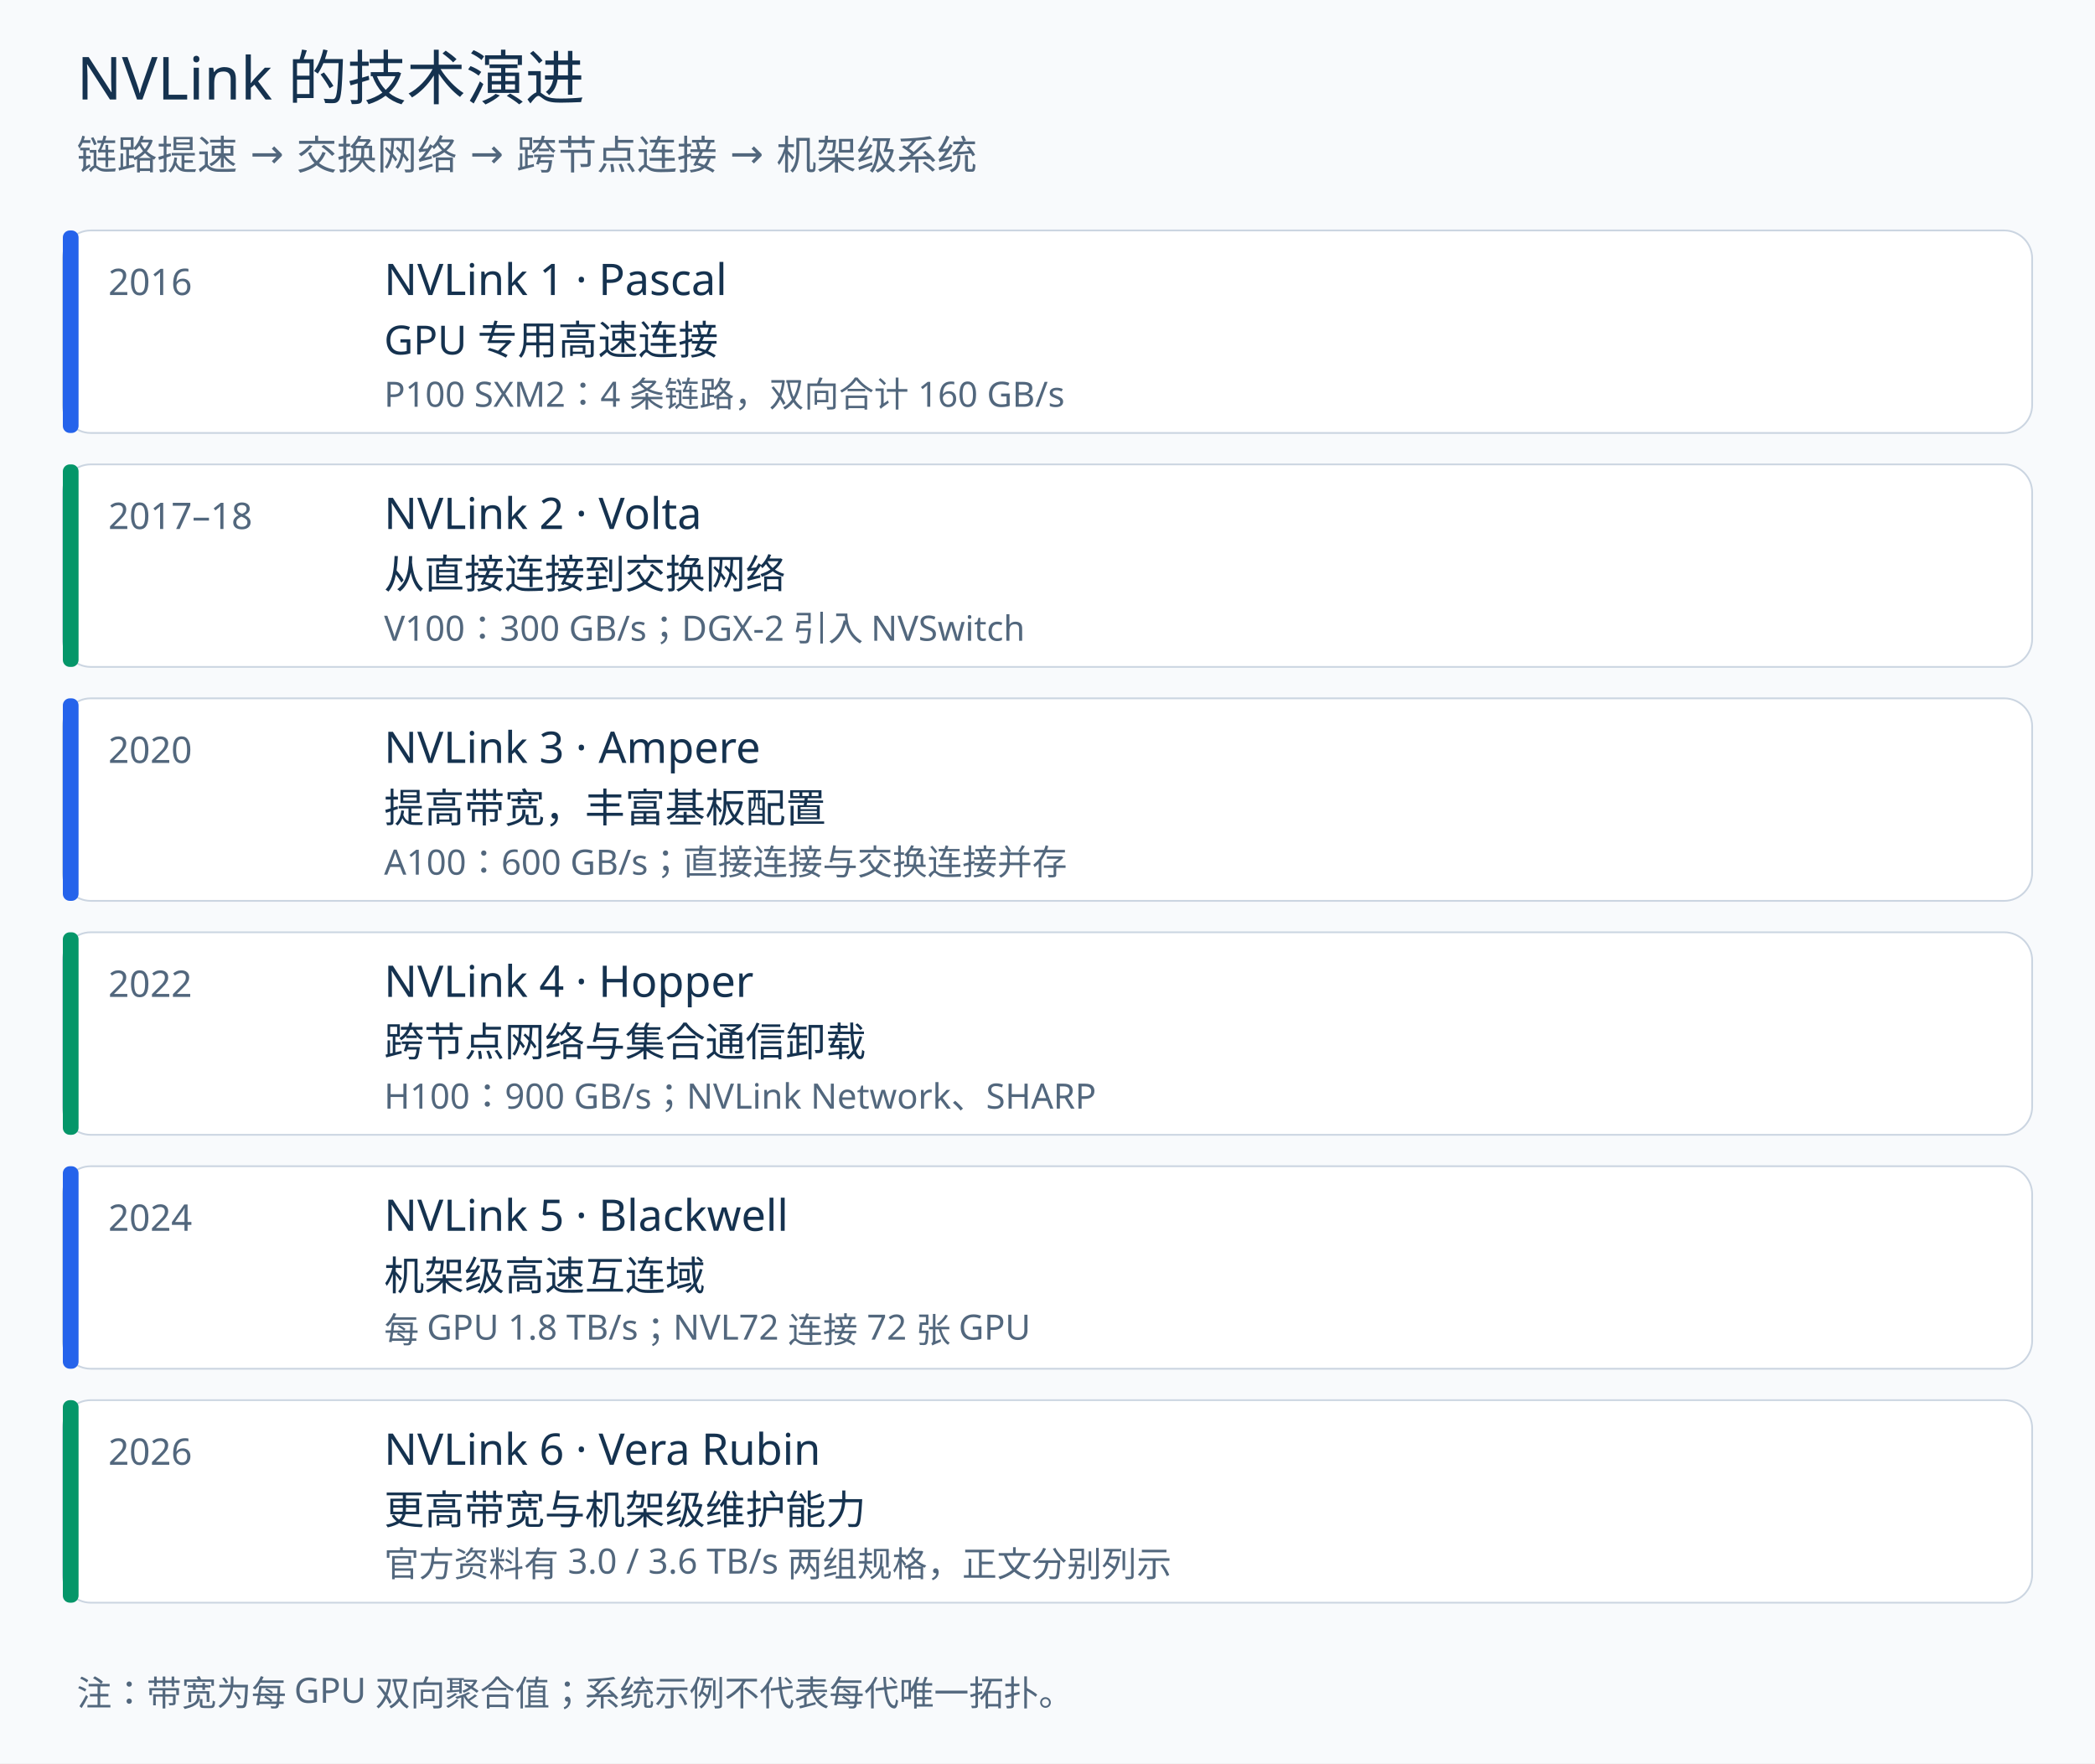
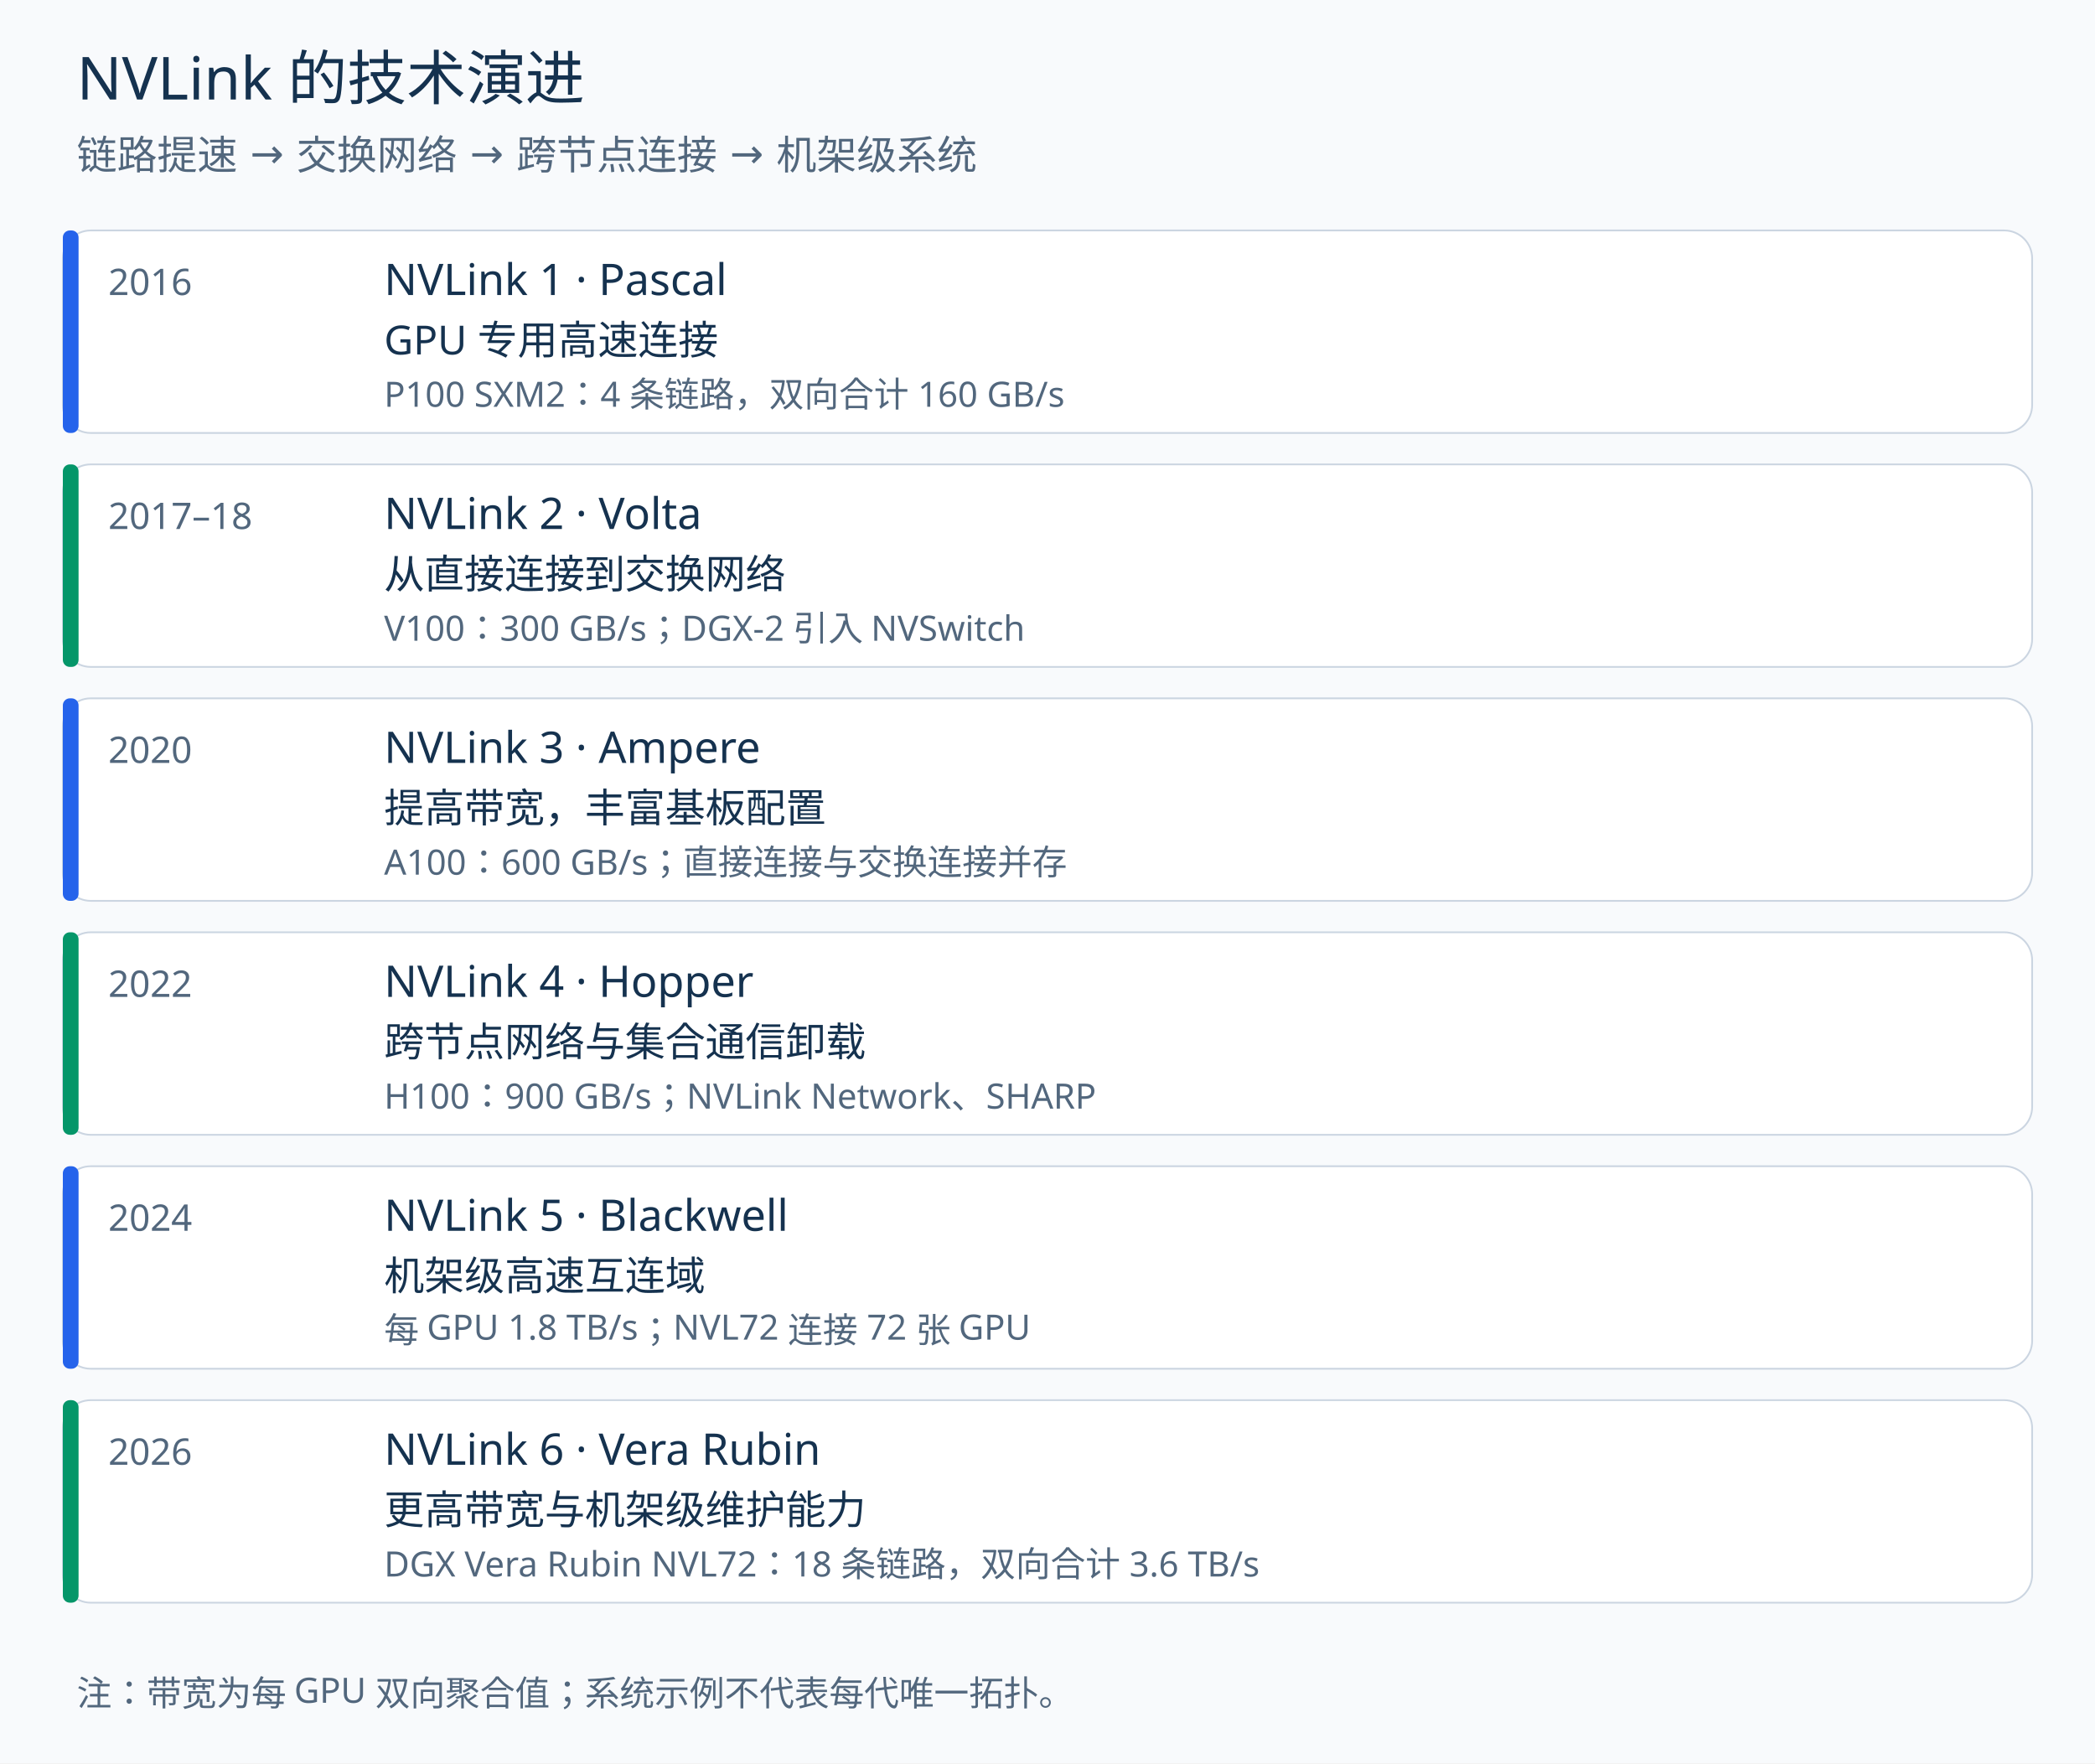
<svg xmlns="http://www.w3.org/2000/svg" width="1200" height="1010" viewBox="0 0 1200 1010" role="img" aria-labelledby="title desc">
  <style>text{font-family:'Microsoft YaHei','Noto Sans SC','Segoe UI',sans-serif}</style>
  <rect width="1200" height="1010" fill="#f8fafc" />
  <text x="44" y="57" font-size="34" fill="#15324f">NVLink 的技术演进</text>
  <text x="44" y="97" font-size="23" fill="#52677d">链路提速 → 交换网络 → 跨节点连接 → 机架级系统</text>
  <rect x="36" y="132" width="1128" height="116" rx="16" fill="white" stroke="#cbd5e1" />
  <rect x="36" y="132" width="9" height="116" rx="4" fill="#2563eb" />
  <text x="62" y="169" font-size="21" fill="#52677d">2016</text>
  <text x="220" y="169" font-size="25" fill="#15324f">NVLink 1 · Pascal</text>
  <text x="220" y="203" font-size="23" fill="#15324f">GPU 专用高速连接</text>
  <text x="220" y="233" font-size="20" fill="#52677d">P100 SXM2：4 条链路，双向合计 160 GB/s</text>
  <rect x="36" y="266" width="1128" height="116" rx="16" fill="white" stroke="#cbd5e1" />
  <rect x="36" y="266" width="9" height="116" rx="4" fill="#059669" />
  <text x="62" y="303" font-size="21" fill="#52677d">2017–18</text>
  <text x="220" y="303" font-size="25" fill="#15324f">NVLink 2 · Volta</text>
  <text x="220" y="337" font-size="23" fill="#15324f">从直接连接到交换网络</text>
  <text x="220" y="367" font-size="20" fill="#52677d">V100：300 GB/s；DGX-2 引入 NVSwitch</text>
  <rect x="36" y="400" width="1128" height="116" rx="16" fill="white" stroke="#cbd5e1" />
  <rect x="36" y="400" width="9" height="116" rx="4" fill="#2563eb" />
  <text x="62" y="437" font-size="21" fill="#52677d">2020</text>
  <text x="220" y="437" font-size="25" fill="#15324f">NVLink 3 · Ampere</text>
  <text x="220" y="471" font-size="23" fill="#15324f">提高带宽，丰富基板配置</text>
  <text x="220" y="501" font-size="20" fill="#52677d">A100：600 GB/s；直接连接与交换连接并存</text>
  <rect x="36" y="534" width="1128" height="116" rx="16" fill="white" stroke="#cbd5e1" />
  <rect x="36" y="534" width="9" height="116" rx="4" fill="#059669" />
  <text x="62" y="571" font-size="21" fill="#52677d">2022</text>
  <text x="220" y="571" font-size="25" fill="#15324f">NVLink 4 · Hopper</text>
  <text x="220" y="605" font-size="23" fill="#15324f">跨节点网络与集合通信卸载</text>
  <text x="220" y="635" font-size="20" fill="#52677d">H100：900 GB/s；NVLink Network、SHARP</text>
  <rect x="36" y="668" width="1128" height="116" rx="16" fill="white" stroke="#cbd5e1" />
  <rect x="36" y="668" width="9" height="116" rx="4" fill="#2563eb" />
  <text x="62" y="705" font-size="21" fill="#52677d">2024</text>
  <text x="220" y="705" font-size="25" fill="#15324f">NVLink 5 · Blackwell</text>
  <text x="220" y="739" font-size="23" fill="#15324f">机架级高速互连域</text>
  <text x="220" y="769" font-size="20" fill="#52677d">每 GPU 1.8 TB/s；NVL72 连接 72 张 GPU</text>
  <rect x="36" y="802" width="1128" height="116" rx="16" fill="white" stroke="#cbd5e1" />
  <rect x="36" y="802" width="9" height="116" rx="4" fill="#059669" />
  <text x="62" y="839" font-size="21" fill="#52677d">2026</text>
  <text x="220" y="839" font-size="25" fill="#15324f">NVLink 6 · Vera Rubin</text>
  <text x="220" y="873" font-size="23" fill="#15324f">更高带宽与机架级维护能力</text>
-   <text x="220" y="903" font-size="20" fill="#52677d">官方资料有 3.0 / 3.6 TB/s 两组规格，正文分别列示</text>
+   <text x="220" y="903" font-size="20" fill="#52677d">DGX Vera Rubin NVL72：18 条链路，双向合计 3.6 TB/s</text>
  <text x="44" y="977" font-size="20" fill="#52677d">注：带宽为每 GPU 双向聚合值；系统示例不代表每代唯一拓扑。</text>
</svg>
